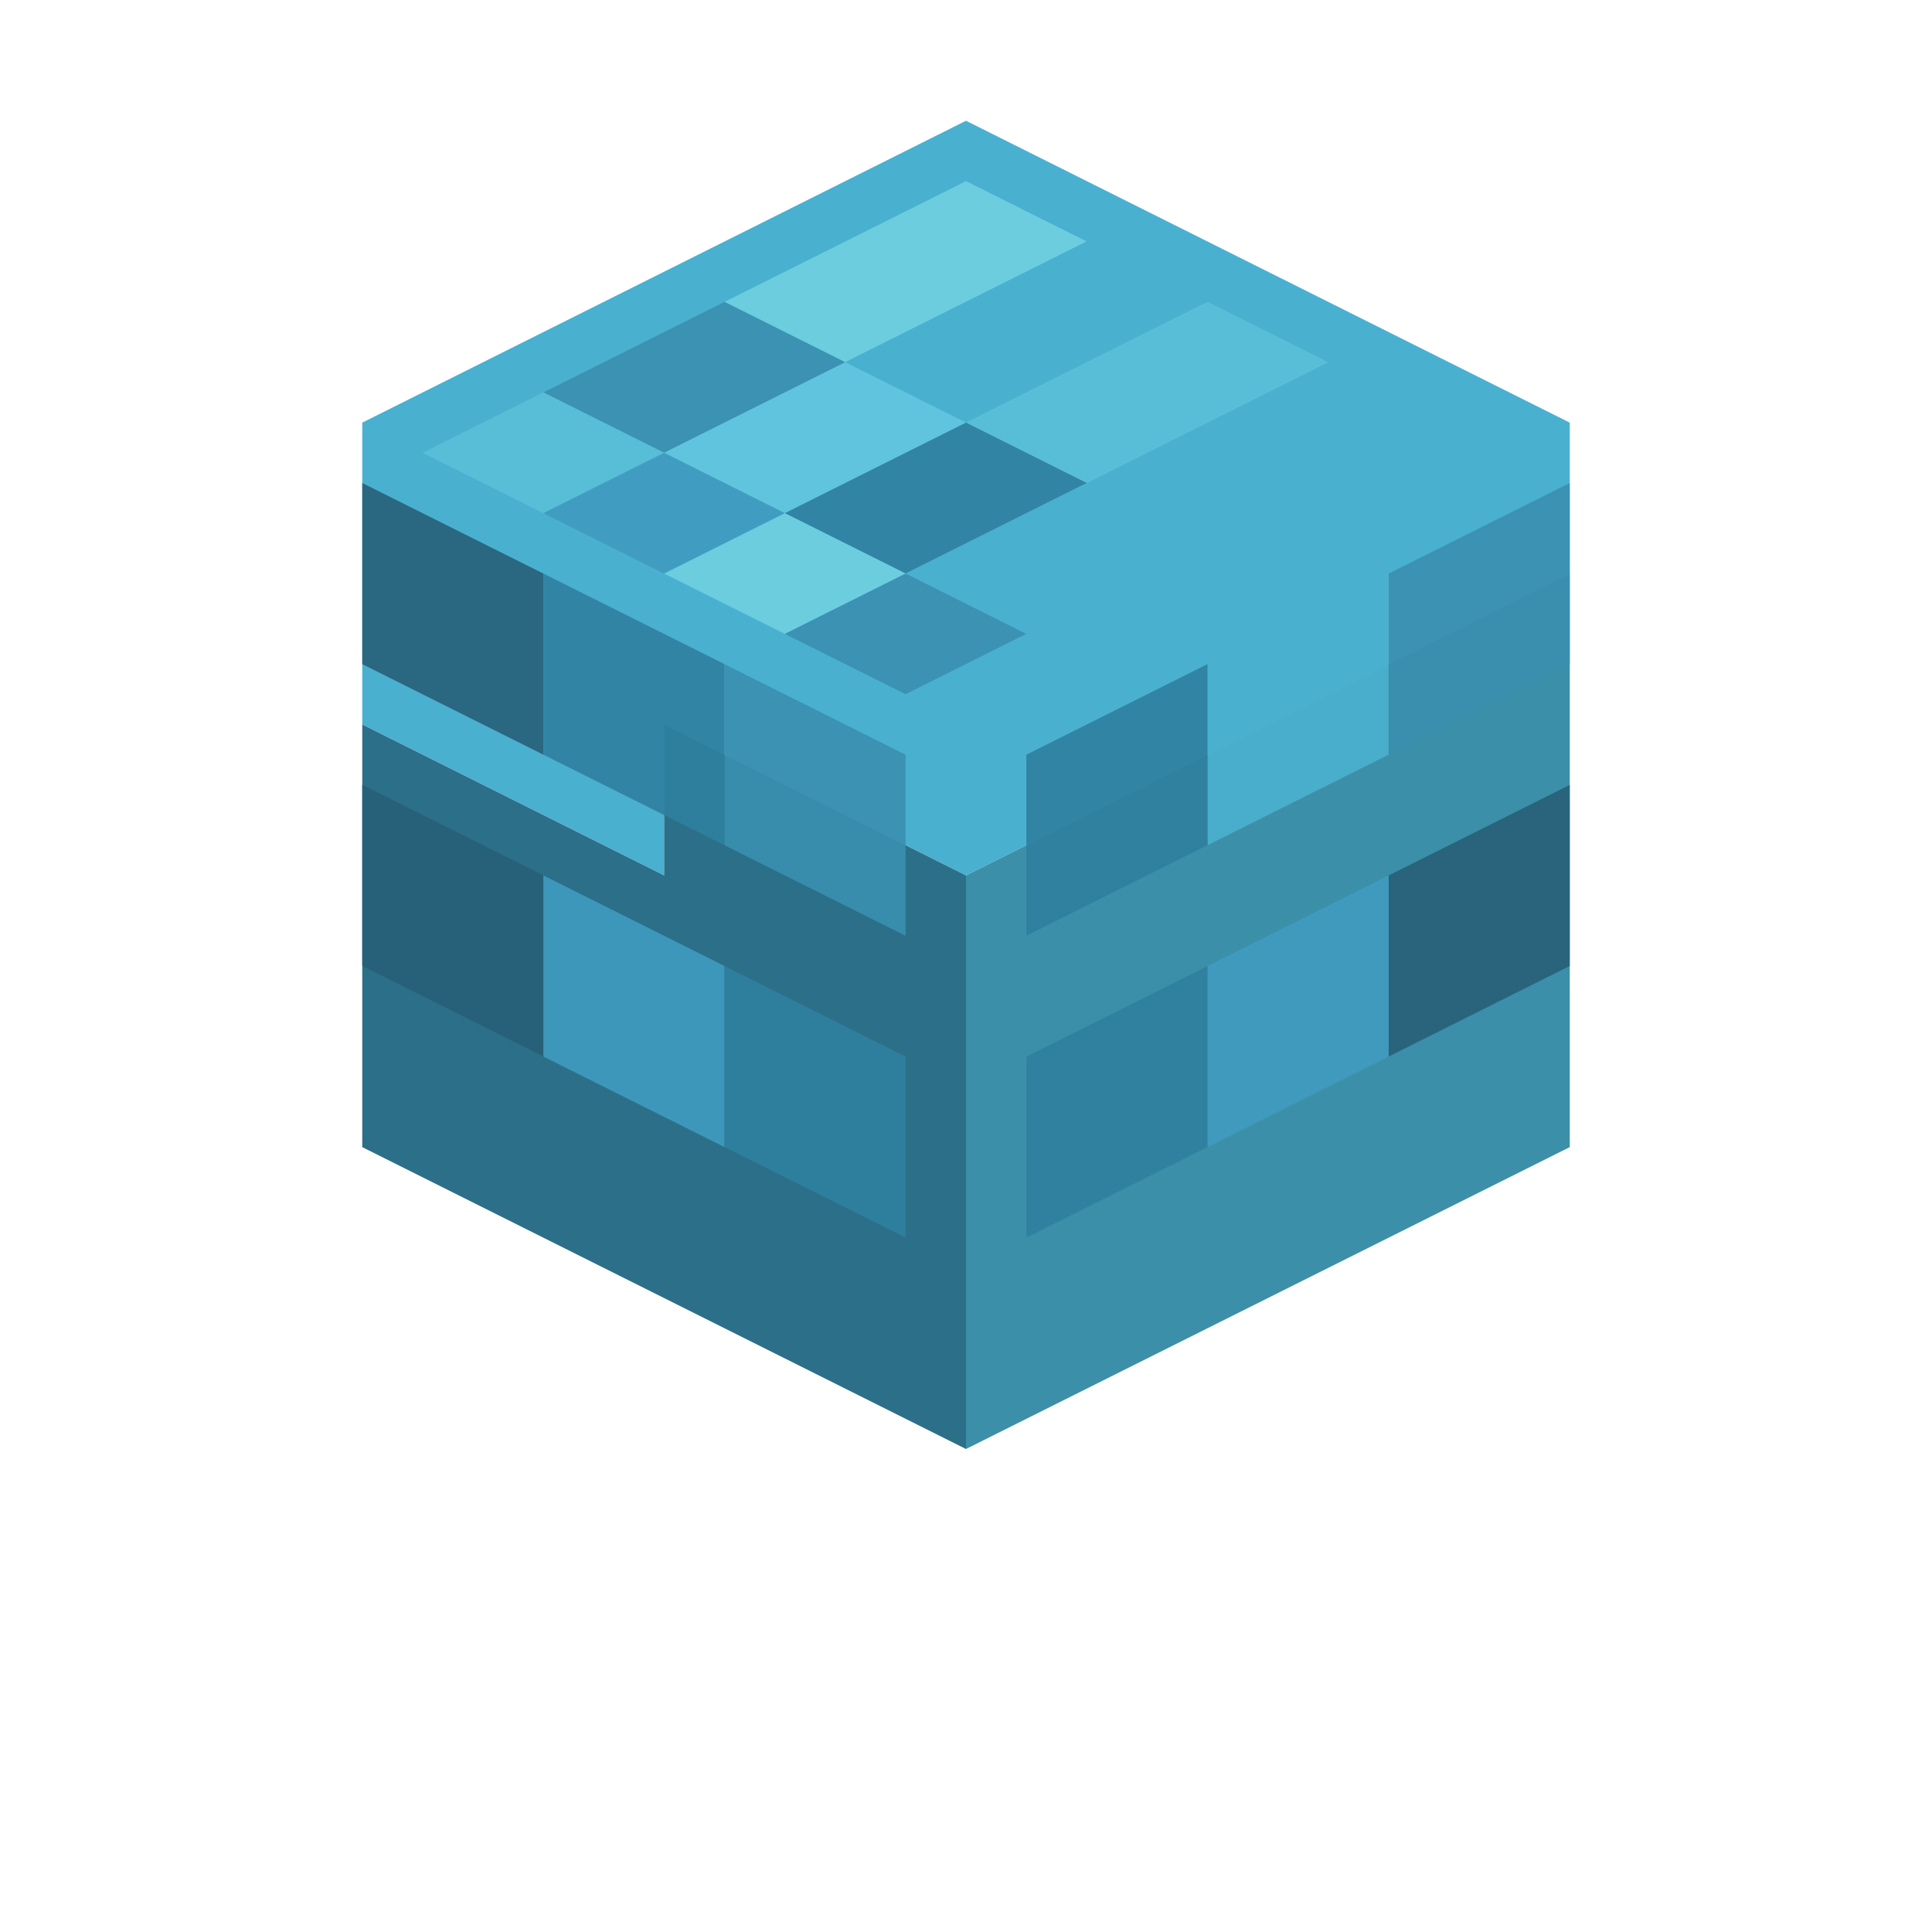
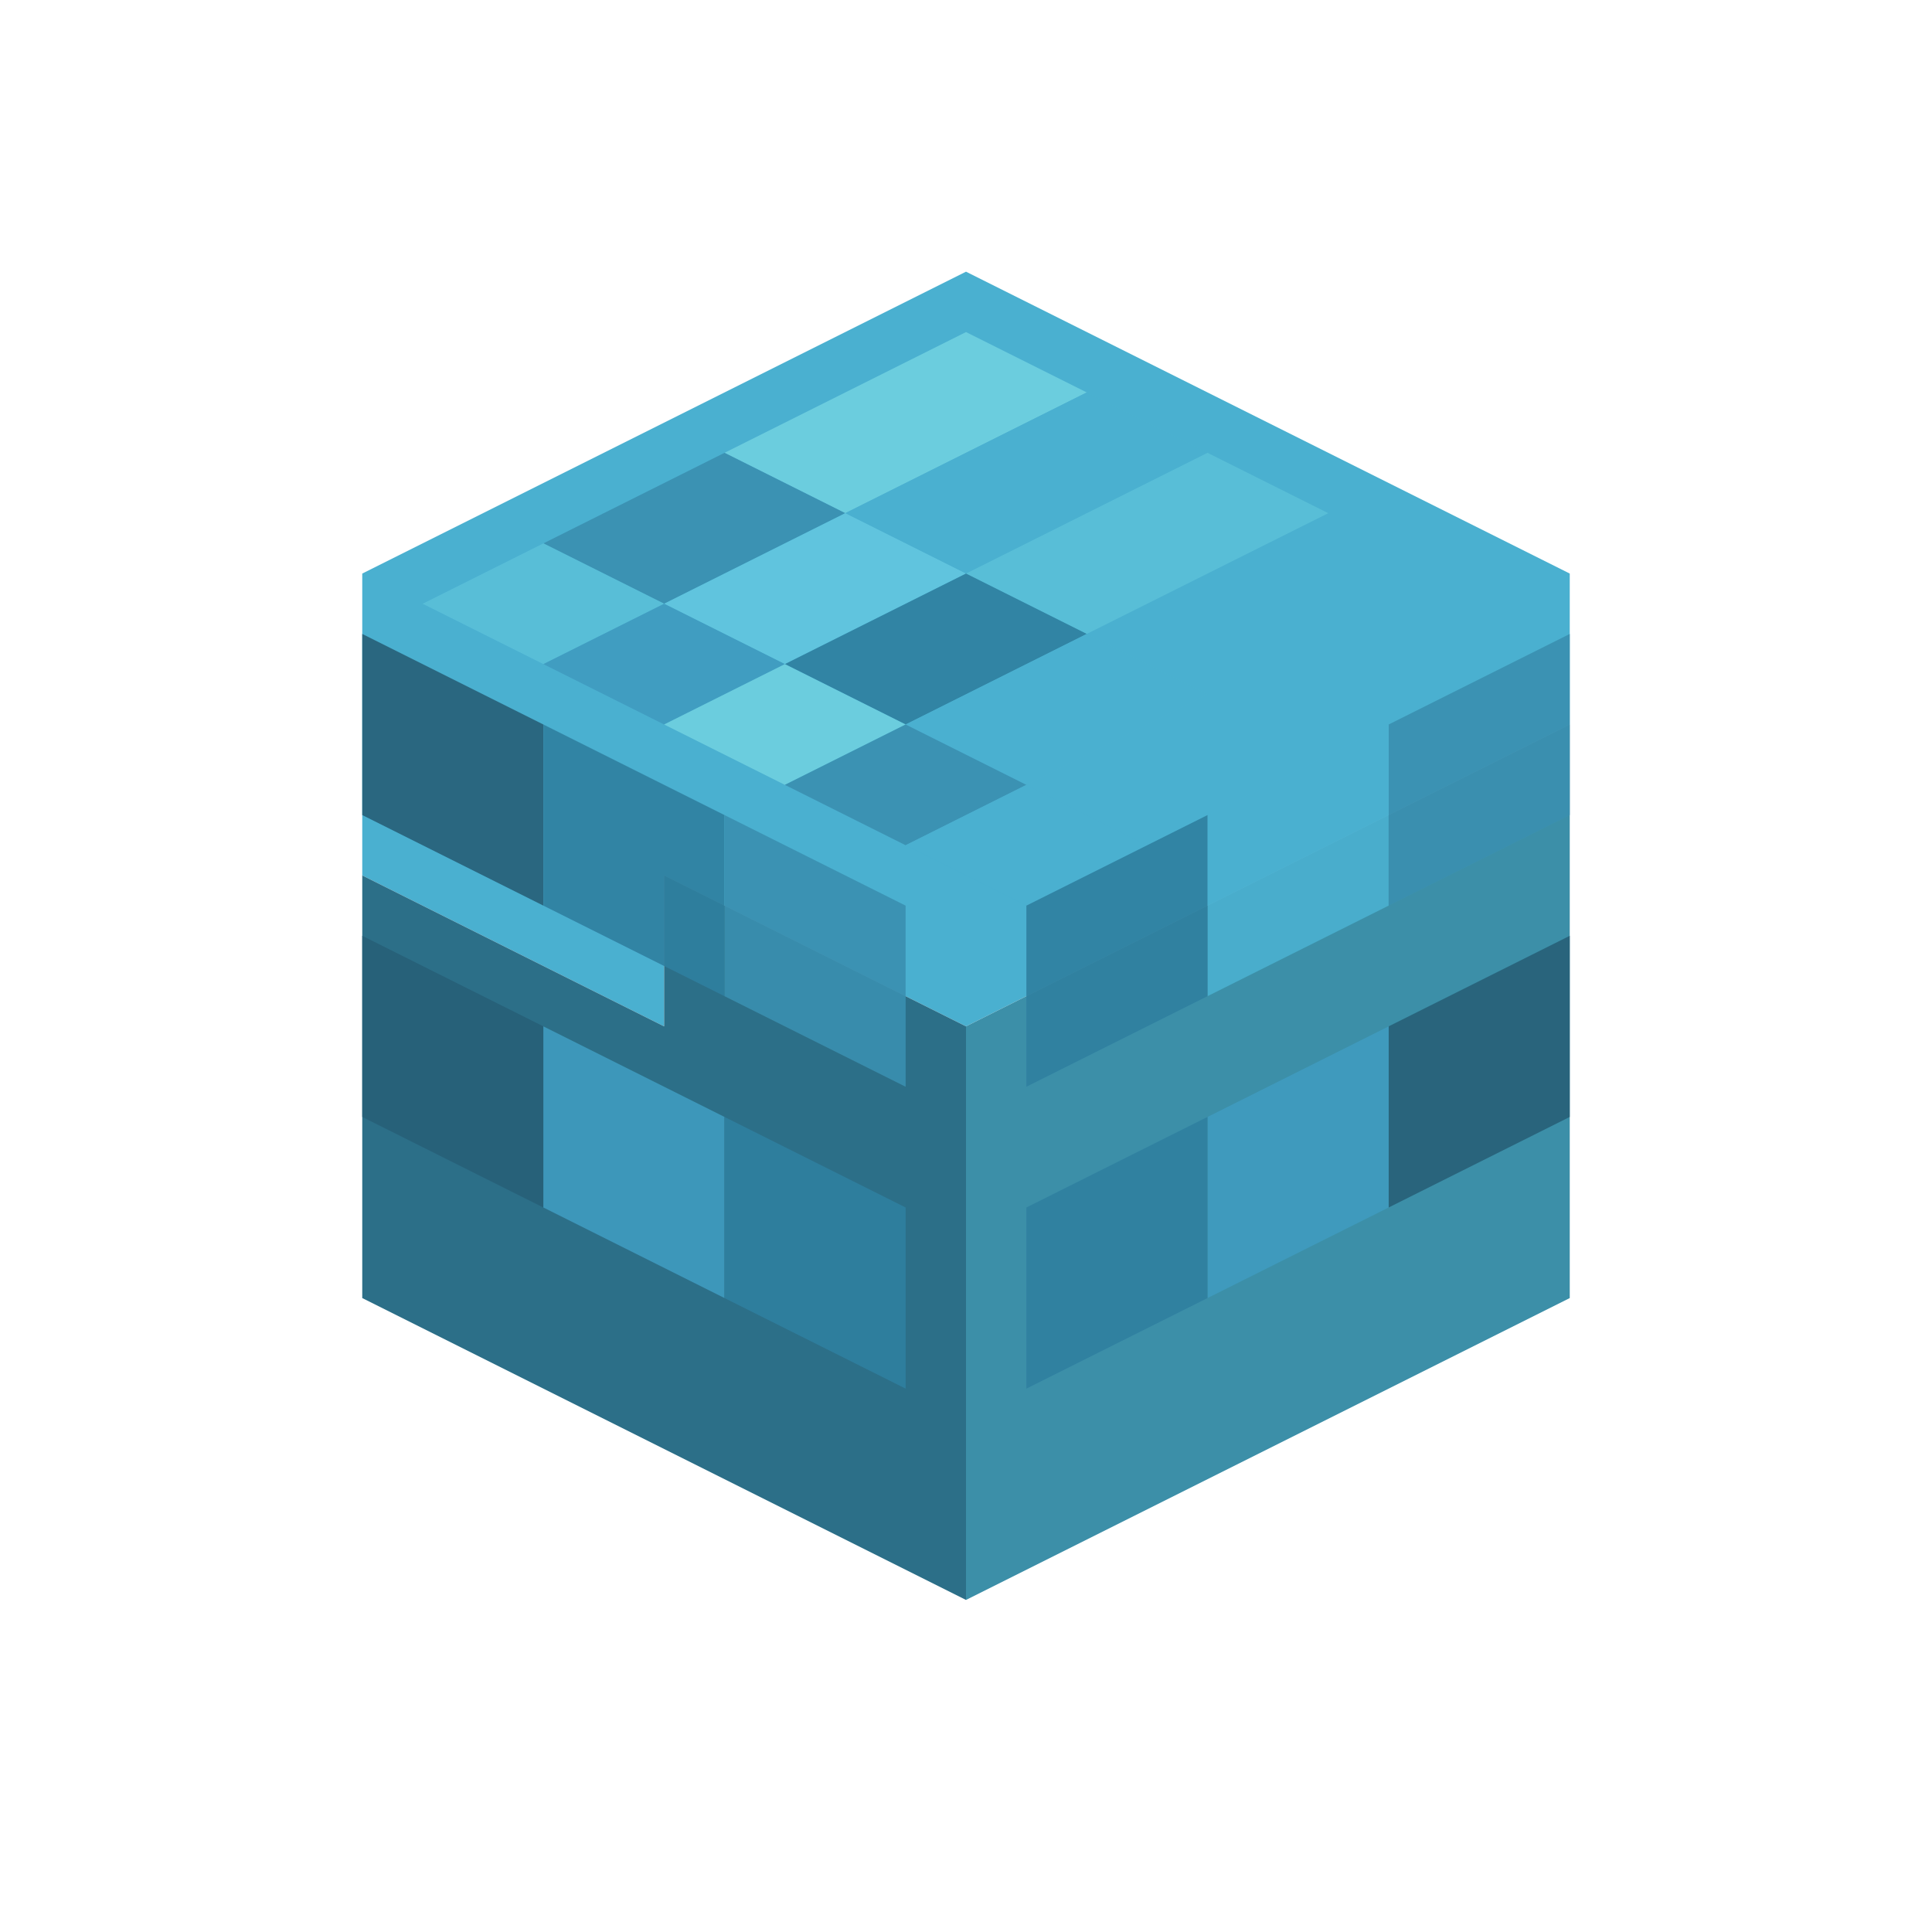
<svg xmlns="http://www.w3.org/2000/svg" width="256" height="256" viewBox="0 0 256 256">
-   <polygon fill="#4ab0d0" points="       128,16       48,56       48,96       88,116       88,96       128,116       208,76       208,56     " />
-   <polygon fill="#2c6f88" points="       48,56       48,152       128,192       128,116       88,96       88,116       48,96     " />
-   <polygon fill="#3c8fa8" points="       208,56       208,152       128,192       128,116       208,76     " />
+   <polygon fill="#4ab0d0" points="       128,36       48,76       48,116       88,136       88,116       128,136       208,96       208,76     " />
+   <polygon fill="#2c6f88" points="       48,76       48,172       128,212       128,136       88,116       88,136       48,116     " />
+   <polygon fill="#3c8fa8" points="       208,76       208,172       128,212       128,136       208,96     " />
  <g opacity="0.9">
-     <polygon fill="#6fd0e0" points="128,24 96,40 112,48 144,32" />
-     <polygon fill="#4ab0d0" points="144,32 112,48 128,56 160,40" />
-     <polygon fill="#5ac0d8" points="160,40 128,56 144,64 176,48" />
-     <polygon fill="#3a8fb0" points="96,40 72,52 88,60 112,48" />
-     <polygon fill="#63c7e0" points="112,48 88,60 104,68 128,56" />
-     <polygon fill="#2f7fa0" points="128,56 104,68 120,76 144,64" />
-     <polygon fill="#4ab0d0" points="144,64 120,76 136,84 160,72" />
-     <polygon fill="#5ac0d8" points="72,52 56,60 72,68 88,60" />
-     <polygon fill="#3f9bc0" points="88,60 72,68 88,76 104,68" />
-     <polygon fill="#6fd0e0" points="104,68 88,76 104,84 120,76" />
-     <polygon fill="#3a8fb0" points="120,76 104,84 120,92 136,84" />
-     <polygon fill="#4ab0d0" points="136,84 120,92 136,100 152,92" />
+     <polygon fill="#6fd0e0" points="128,44 96,60 112,68 144,52" />
+     <polygon fill="#4ab0d0" points="144,52 112,68 128,76 160,60" />
+     <polygon fill="#5ac0d8" points="160,60 128,76 144,84 176,68" />
+     <polygon fill="#3a8fb0" points="96,60 72,72 88,80 112,68" />
+     <polygon fill="#63c7e0" points="112,68 88,80 104,88 128,76" />
+     <polygon fill="#2f7fa0" points="128,76 104,88 120,96 144,84" />
+     <polygon fill="#4ab0d0" points="144,84 120,96 136,104 160,92" />
+     <polygon fill="#5ac0d8" points="72,72 56,80 72,88 88,80" />
+     <polygon fill="#3f9bc0" points="88,80 72,88 88,96 104,88" />
+     <polygon fill="#6fd0e0" points="104,88 88,96 104,104 120,96" />
+     <polygon fill="#3a8fb0" points="120,96 104,104 120,112 136,104" />
+     <polygon fill="#4ab0d0" points="136,104 120,112 136,120 152,112" />
  </g>
  <g opacity="0.9">
-     <polygon fill="#275f78" points="48,64 48,88 72,100 72,76" />
-     <polygon fill="#2f7fa0" points="72,76 72,100 96,112 96,88" />
-     <polygon fill="#3a8fb0" points="96,88 96,112 120,124 120,100" />
-     <polygon fill="#275f78" points="48,104 48,128 72,140 72,116" />
-     <polygon fill="#3f9bc0" points="72,116 72,140 96,152 96,128" />
-     <polygon fill="#2f7fa0" points="96,128 96,152 120,164 120,140" />
+     <polygon fill="#275f78" points="48,84 48,108 72,120 72,96" />
+     <polygon fill="#2f7fa0" points="72,96 72,120 96,132 96,108" />
+     <polygon fill="#3a8fb0" points="96,108 96,132 120,144 120,120" />
+     <polygon fill="#275f78" points="48,124 48,148 72,160 72,136" />
+     <polygon fill="#3f9bc0" points="72,136 72,160 96,172 96,148" />
+     <polygon fill="#2f7fa0" points="96,148 96,172 120,184 120,160" />
  </g>
  <g opacity="0.9">
-     <polygon fill="#3a8fb0" points="208,64 208,88 184,100 184,76" />
-     <polygon fill="#4ab0d0" points="184,76 184,100 160,112 160,88" />
-     <polygon fill="#2f7fa0" points="160,88 160,112 136,124 136,100" />
-     <polygon fill="#275f78" points="208,104 208,128 184,140 184,116" />
-     <polygon fill="#3f9bc0" points="184,116 184,140 160,152 160,128" />
-     <polygon fill="#2f7fa0" points="160,128 160,152 136,164 136,140" />
+     <polygon fill="#3a8fb0" points="208,84 208,108 184,120 184,96" />
+     <polygon fill="#4ab0d0" points="184,96 184,120 160,132 160,108" />
+     <polygon fill="#2f7fa0" points="160,108 160,132 136,144 136,120" />
+     <polygon fill="#275f78" points="208,124 208,148 184,160 184,136" />
+     <polygon fill="#3f9bc0" points="184,136 184,160 160,172 160,148" />
+     <polygon fill="#2f7fa0" points="160,148 160,172 136,184 136,160" />
  </g>
</svg>
